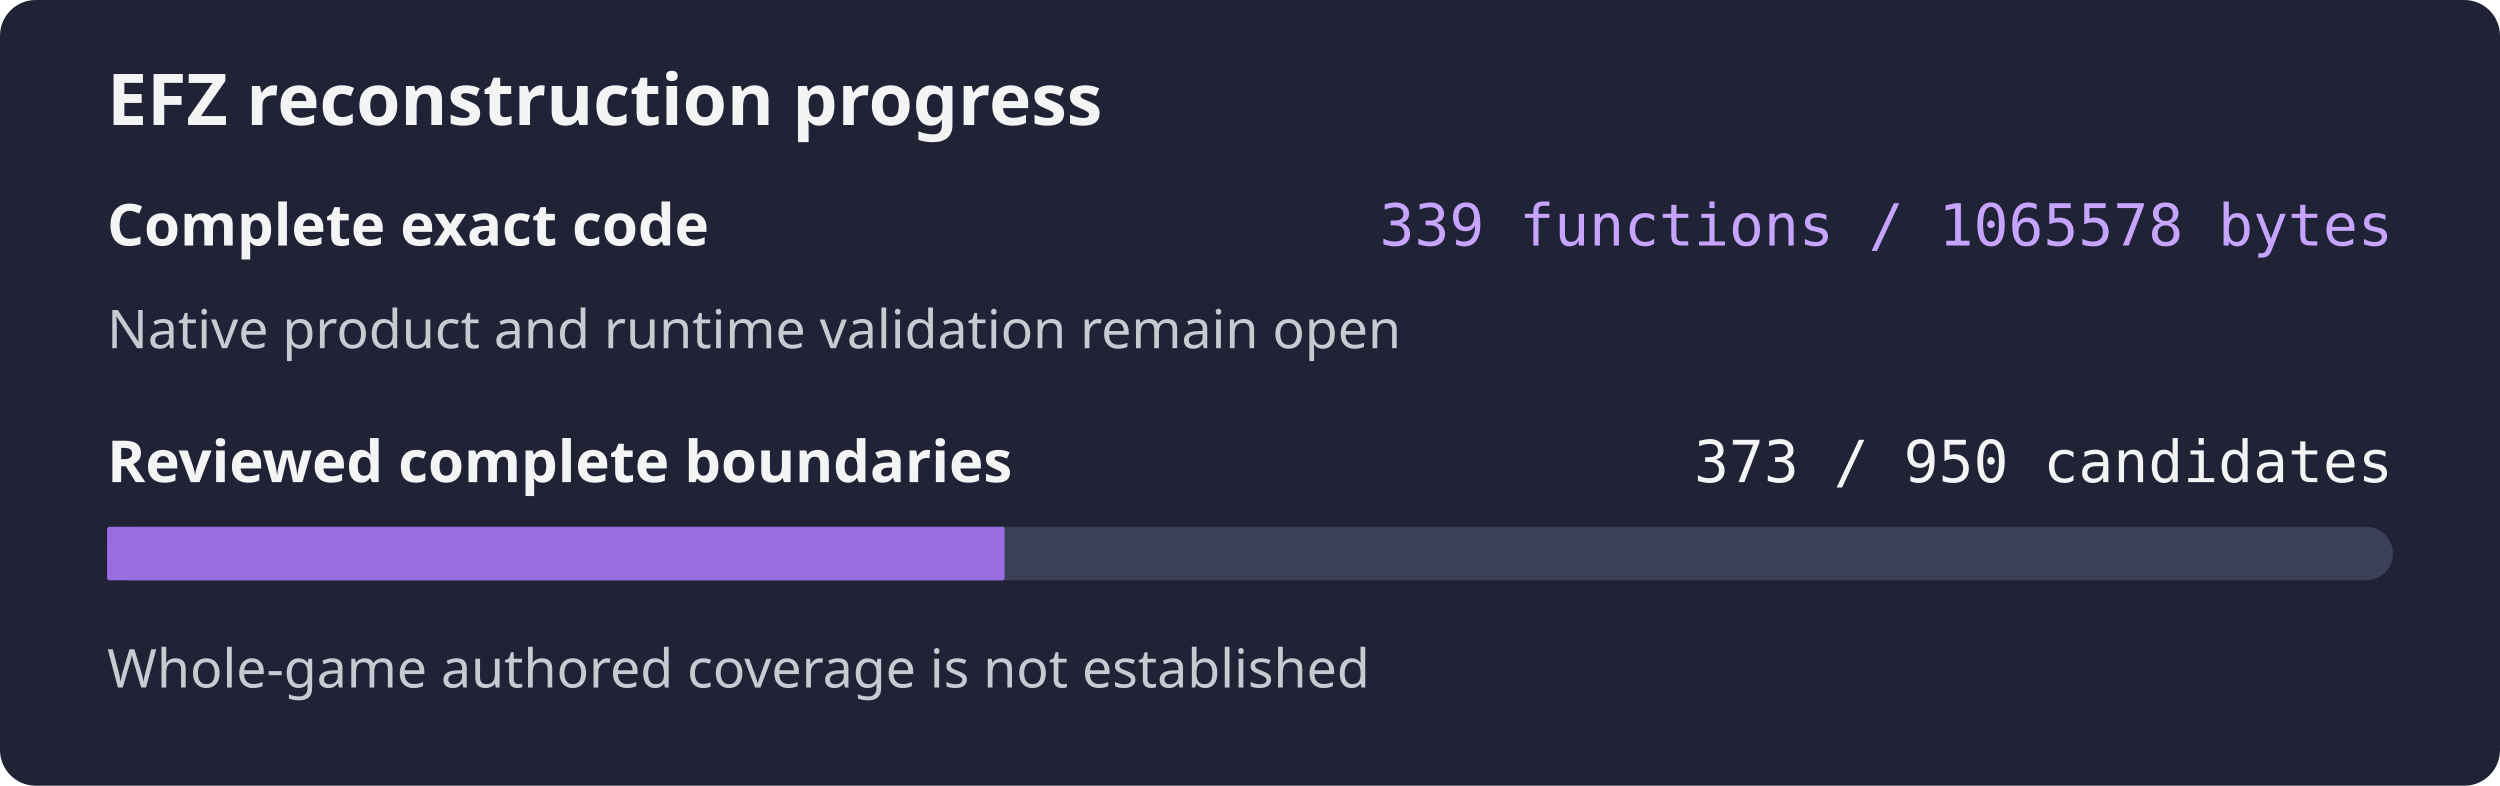
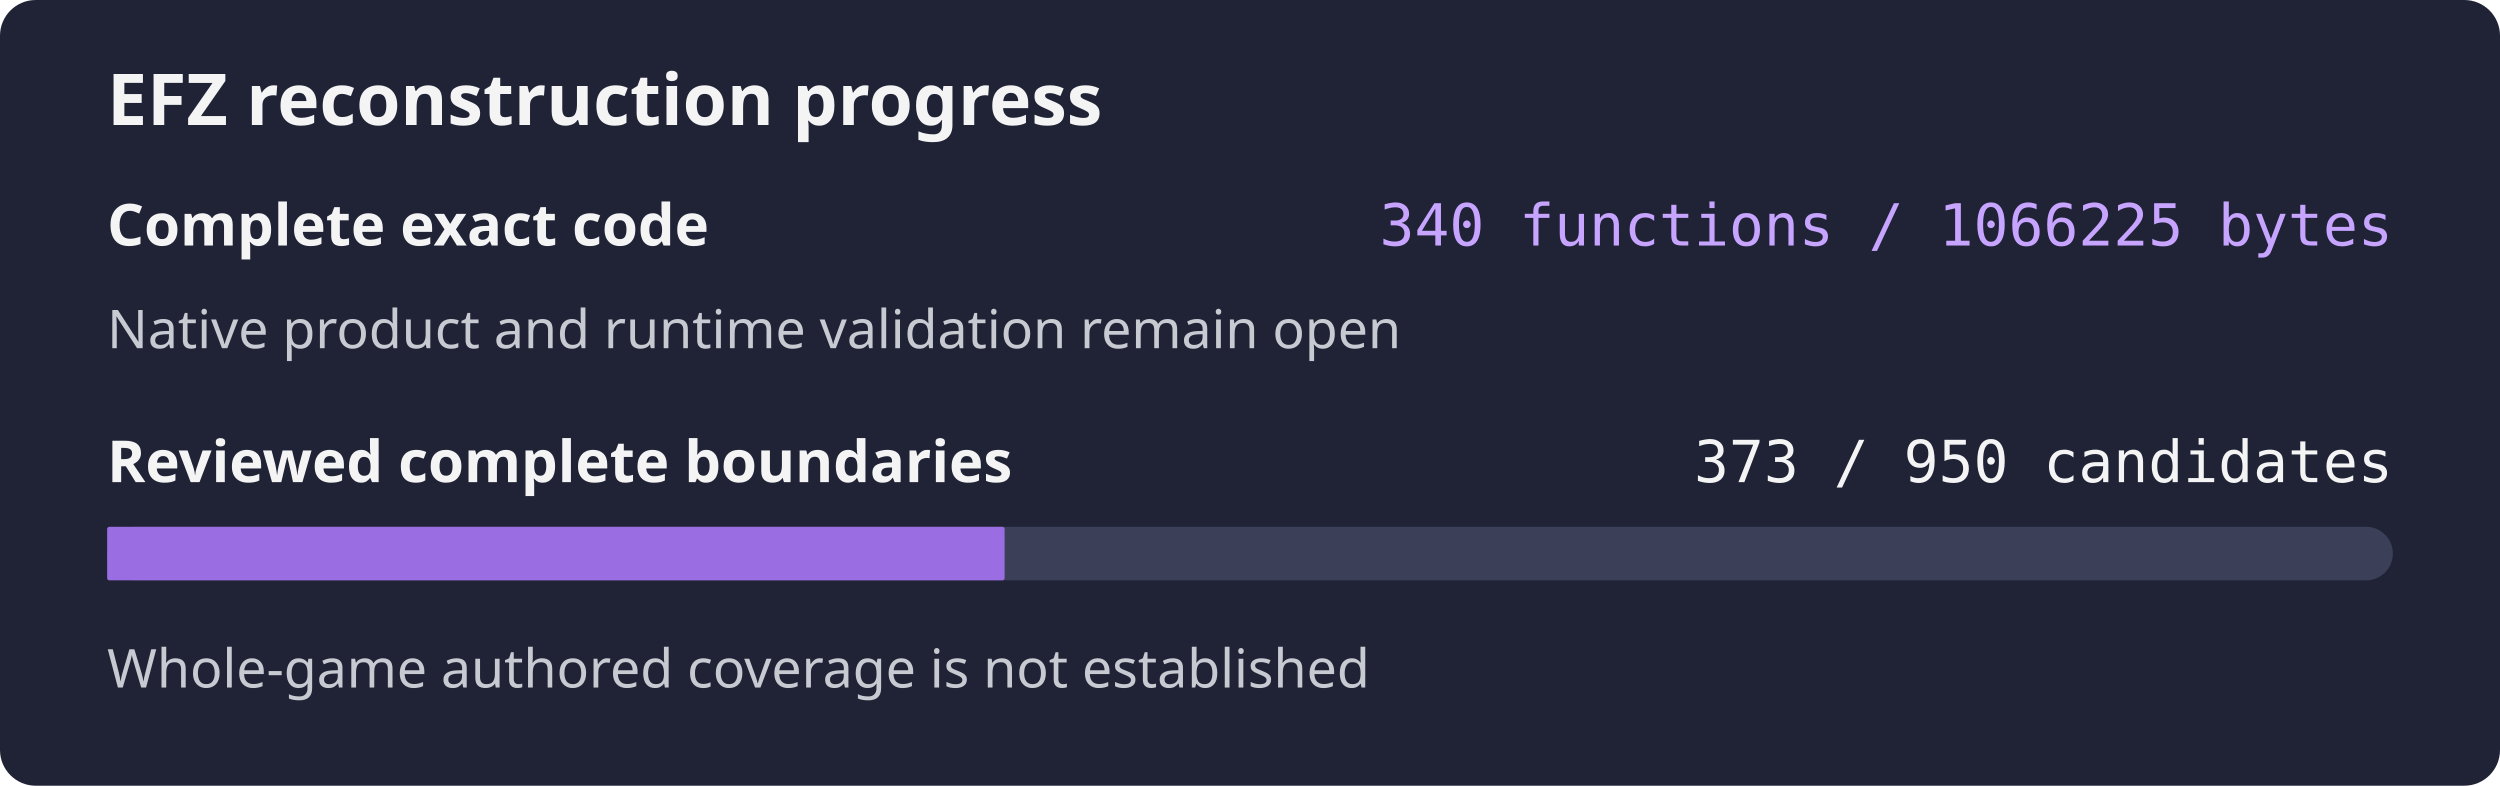
- <svg xmlns="http://www.w3.org/2000/svg" width="560" height="176" role="img" aria-label="EFZ reconstruction: 339 exact functions, 1065578 exact bytes; 373 reviewed boundaries out of 950 candidates">
+ <svg xmlns="http://www.w3.org/2000/svg" width="560" height="176" role="img" aria-label="EFZ reconstruction: 340 exact functions, 1066225 exact bytes; 373 reviewed boundaries out of 950 candidates">
  <rect width="560" height="176" rx="8" fill="#1f2335" />
  <text x="24" y="28" fill="#f4f4f5" font-family="sans-serif" font-size="16" font-weight="600">EFZ reconstruction progress</text>
  <text x="24" y="55" fill="#f4f4f5" font-family="sans-serif" font-size="13" font-weight="600">Complete exact code</text>
-   <text x="536" y="55" fill="#c7a4ff" text-anchor="end" font-family="monospace" font-size="13">339 functions / 1065578 bytes</text>
+   <text x="536" y="55" fill="#c7a4ff" text-anchor="end" font-family="monospace" font-size="13">340 functions / 1066225 bytes</text>
  <text x="24" y="78" fill="#c8cad2" font-family="sans-serif" font-size="12">Native product and runtime validation remain open</text>
  <text x="24" y="108" fill="#f4f4f5" font-family="sans-serif" font-size="13" font-weight="600">Reviewed complete boundaries</text>
  <text x="536" y="108" fill="#f4f4f5" text-anchor="end" font-family="monospace" font-size="13">373 / 950 candidates</text>
  <rect x="24" y="118" width="512" height="12" rx="6" fill="#3b4058" />
  <rect x="24" y="118" width="201.03" height="12" rx="0.5" fill="#9b6de3" />
  <text x="24" y="154" fill="#c8cad2" font-family="sans-serif" font-size="12">Whole-game authored coverage is not established</text>
</svg>
